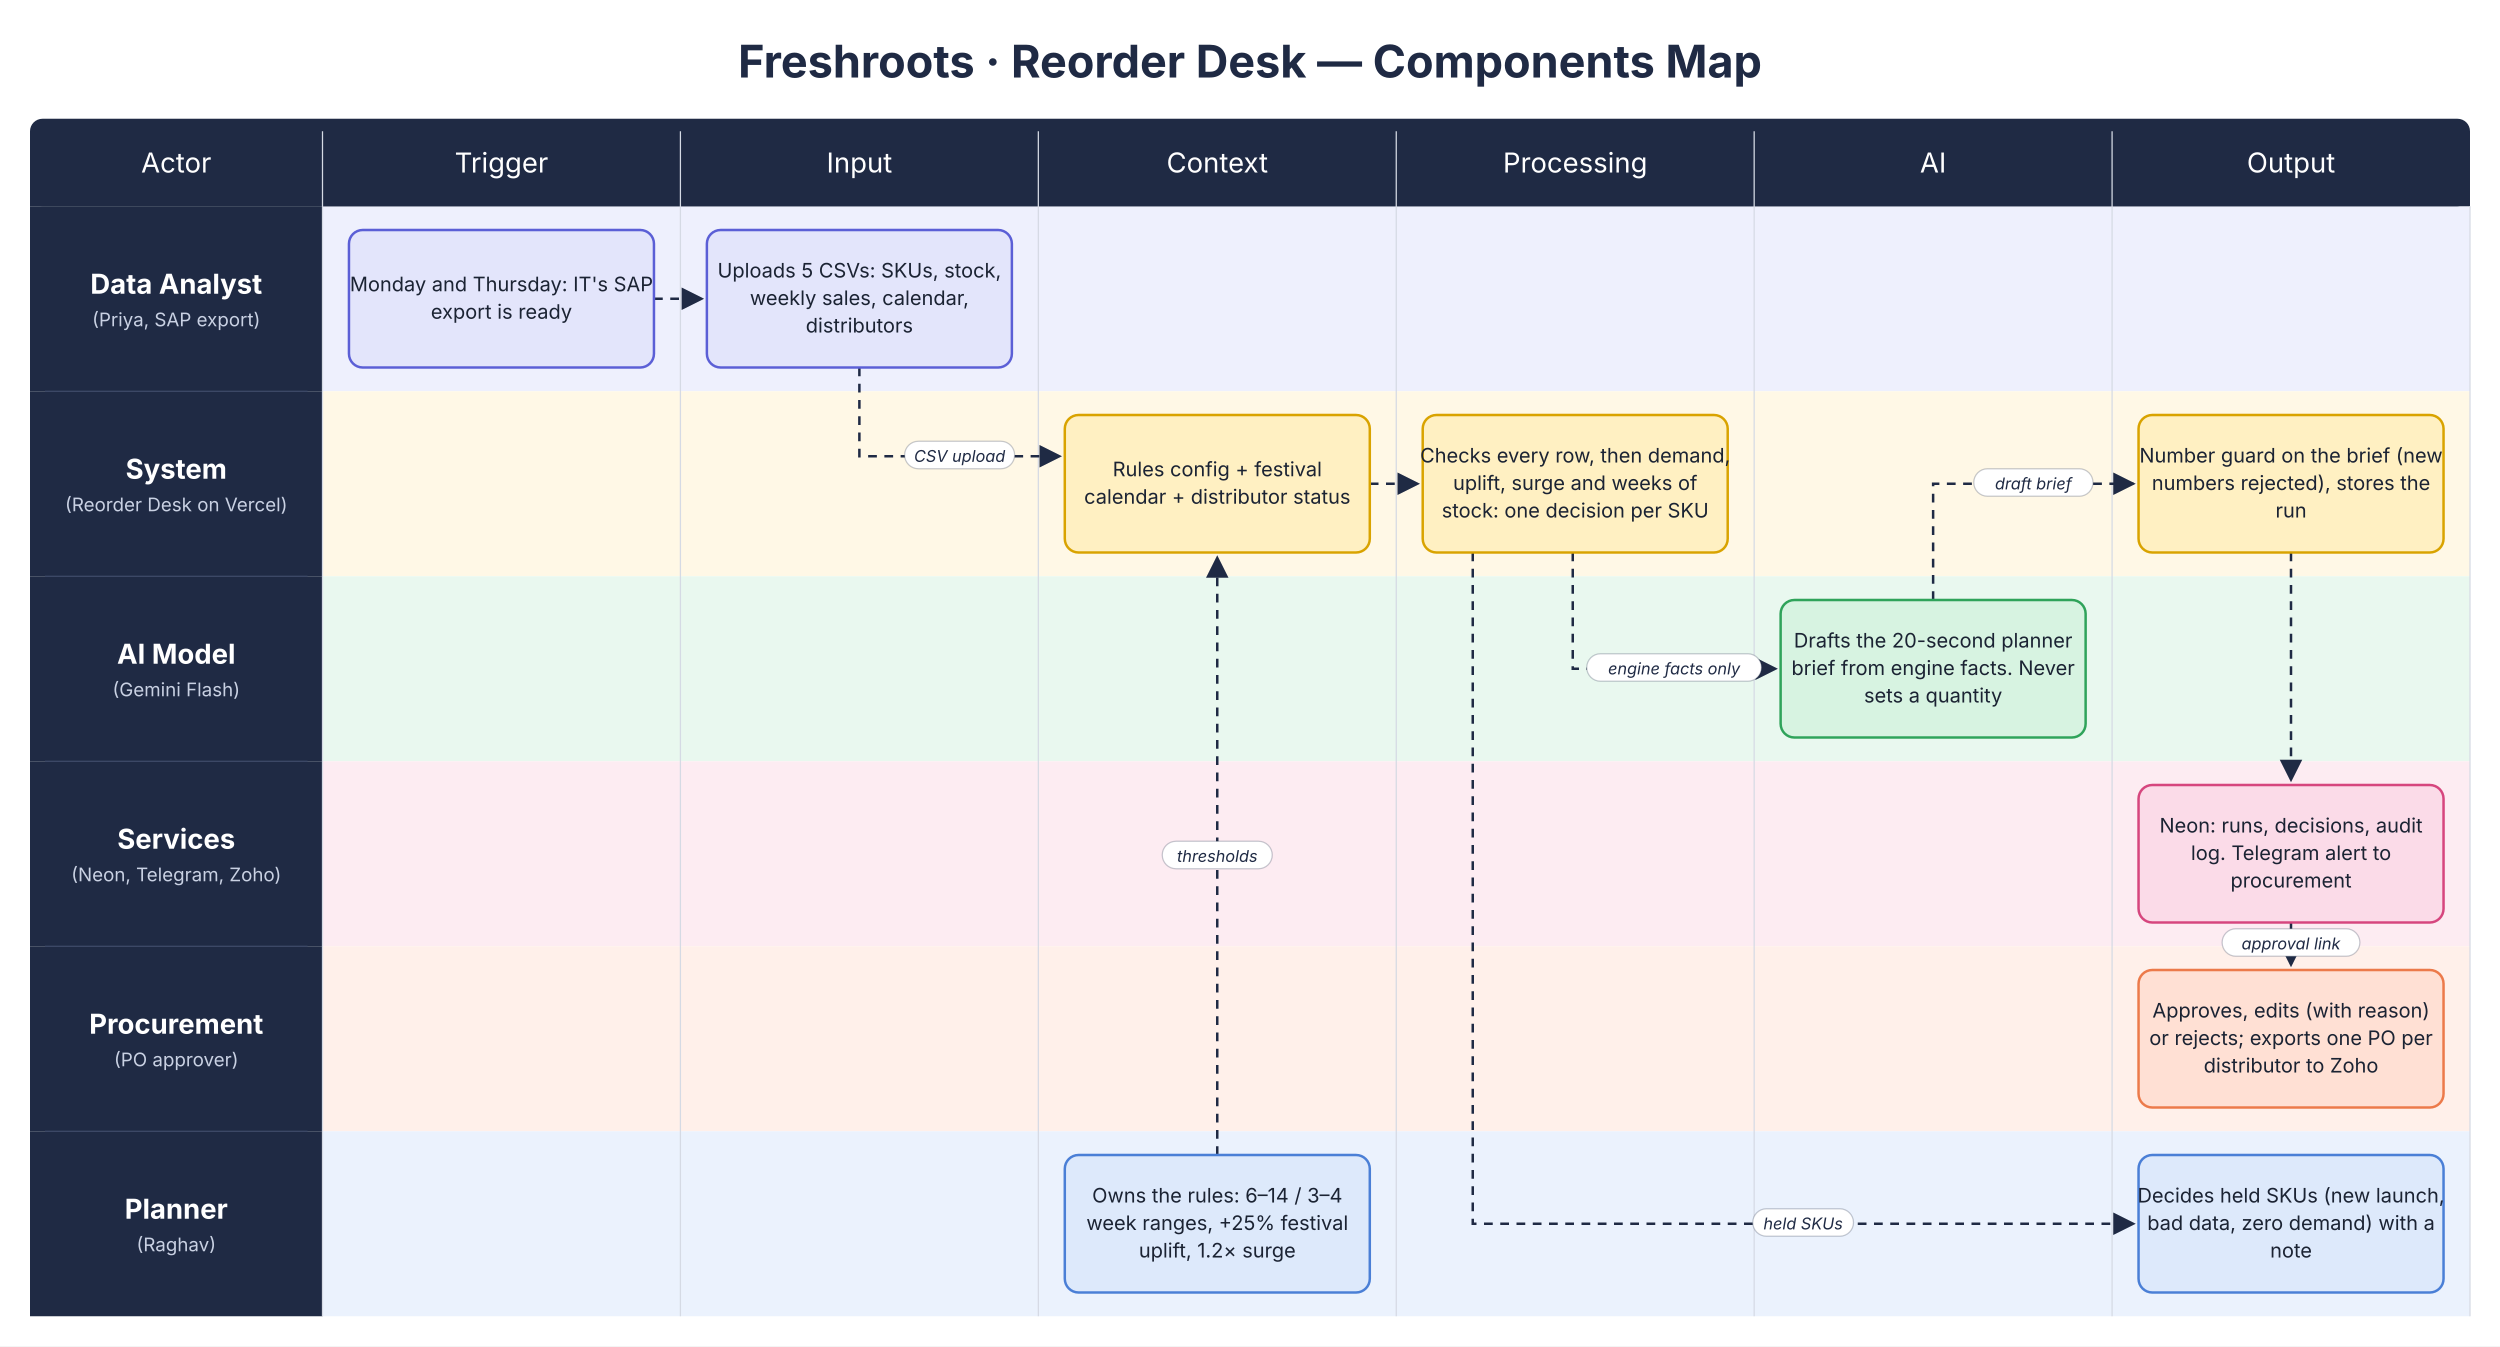
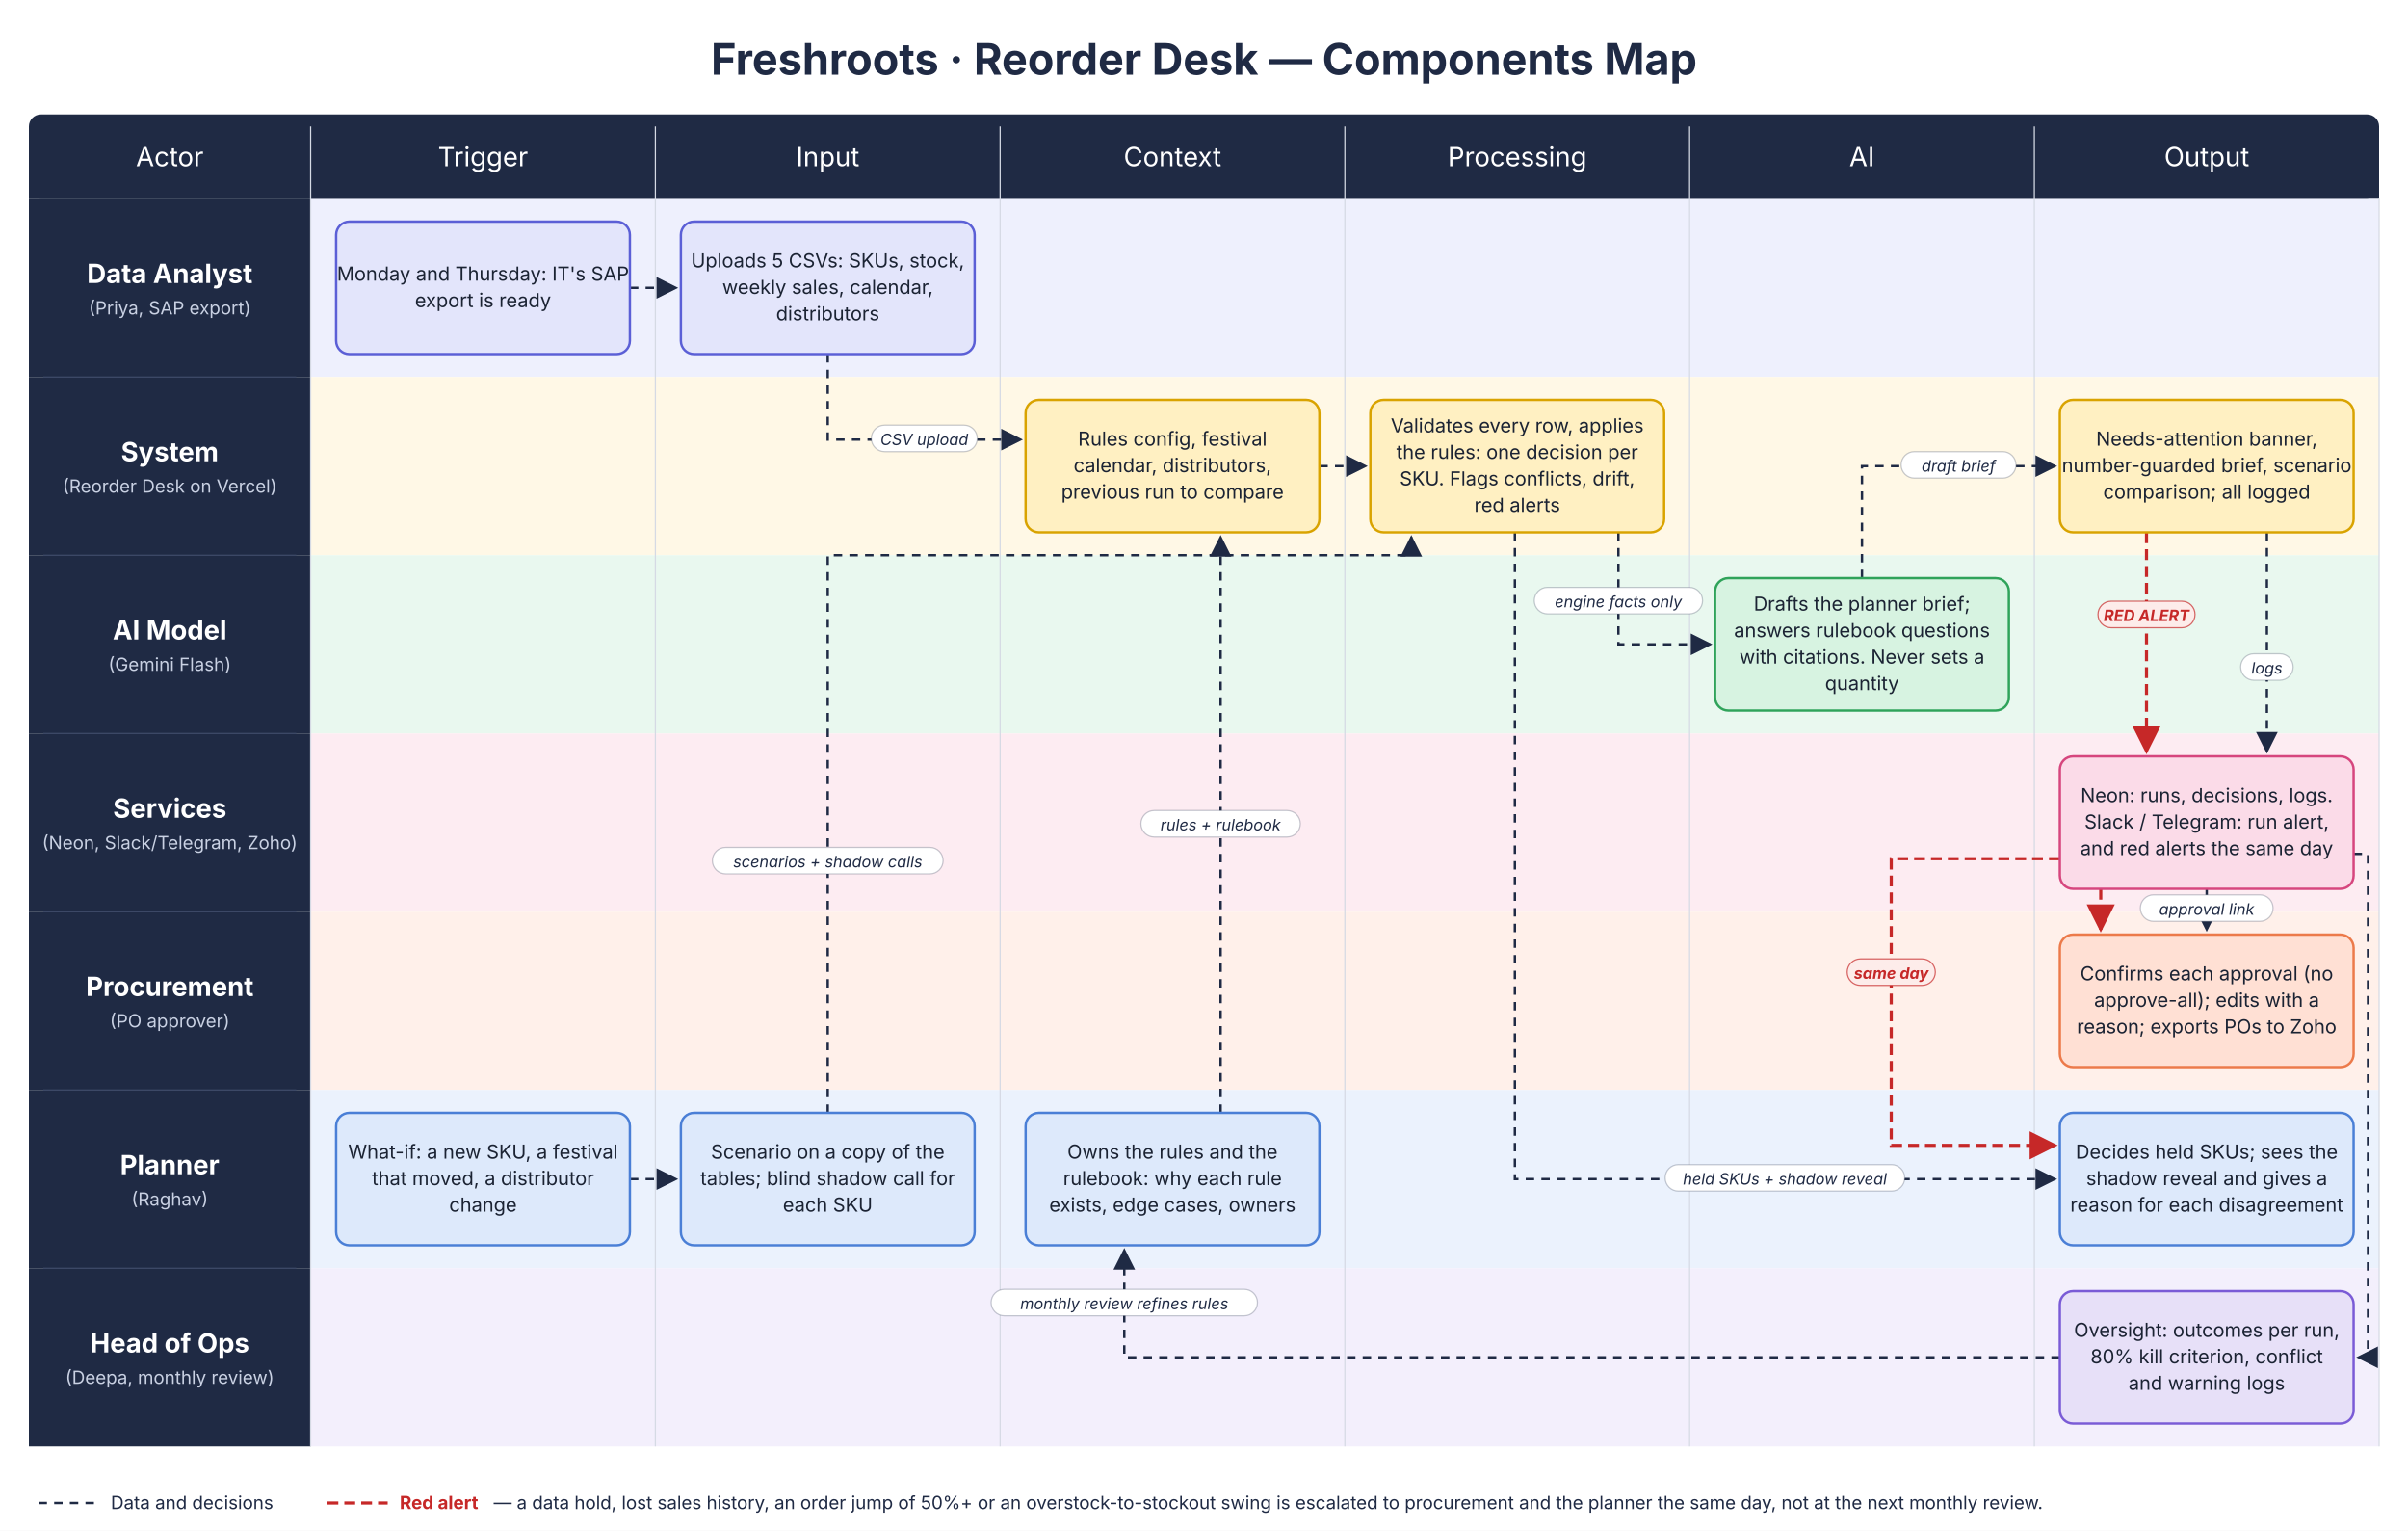
- <svg xmlns="http://www.w3.org/2000/svg" viewBox="0 0 2000 1077" width="2000" height="1077" font-family="Segoe UI, Inter, Helvetica, Arial, sans-serif">
+ <svg xmlns="http://www.w3.org/2000/svg" viewBox="0 0 2000 1271" width="2000" height="1271" font-family="Segoe UI, Inter, Helvetica, Arial, sans-serif">
  <defs>
    <marker id="head" viewBox="0 0 10 10" refX="9" refY="5" markerWidth="9" markerHeight="9" orient="auto-start-reverse">
      <path d="M0,0 L10,5 L0,10 z" fill="#1f2a44" />
    </marker>
+     <marker id="head-red" viewBox="0 0 10 10" refX="9" refY="5" markerWidth="9" markerHeight="9" orient="auto-start-reverse">
+       <path d="M0,0 L10,5 L0,10 z" fill="#c62828" />
+     </marker>
  </defs>
-   <rect width="2000" height="1077" fill="#ffffff" />
+   <rect width="2000" height="1271" fill="#ffffff" />
  <text x="1000.0" y="62" text-anchor="middle" font-size="36" font-weight="700" fill="#1f2a44">Freshroots · Reorder Desk — Components Map</text>
  <rect x="258" y="165" width="1718" height="148" fill="#eef0fd" />
  <rect x="24" y="165" width="234" height="148" fill="#1f2a44" />
  <text x="141.0" y="235.0" text-anchor="middle" font-size="22" font-weight="700" fill="#ffffff">Data Analyst</text>
  <text x="141.0" y="261.0" text-anchor="middle" font-size="15" fill="#c9d1e3">(Priya, SAP export)</text>
  <rect x="258" y="313" width="1718" height="148" fill="#fff8e6" />
  <rect x="24" y="313" width="234" height="148" fill="#1f2a44" />
  <text x="141.0" y="383.0" text-anchor="middle" font-size="22" font-weight="700" fill="#ffffff">System</text>
  <text x="141.0" y="409.0" text-anchor="middle" font-size="15" fill="#c9d1e3">(Reorder Desk on Vercel)</text>
  <line x1="36" x2="246" y1="313" y2="313" stroke="#3a4766" />
  <rect x="258" y="461" width="1718" height="148" fill="#e9f8ef" />
  <rect x="24" y="461" width="234" height="148" fill="#1f2a44" />
  <text x="141.0" y="531.0" text-anchor="middle" font-size="22" font-weight="700" fill="#ffffff">AI Model</text>
  <text x="141.0" y="557.0" text-anchor="middle" font-size="15" fill="#c9d1e3">(Gemini Flash)</text>
  <line x1="36" x2="246" y1="461" y2="461" stroke="#3a4766" />
  <rect x="258" y="609" width="1718" height="148" fill="#fdecf2" />
  <rect x="24" y="609" width="234" height="148" fill="#1f2a44" />
  <text x="141.0" y="679.0" text-anchor="middle" font-size="22" font-weight="700" fill="#ffffff">Services</text>
-   <text x="141.0" y="705.0" text-anchor="middle" font-size="15" fill="#c9d1e3">(Neon, Telegram, Zoho)</text>
+   <text x="141.0" y="705.0" text-anchor="middle" font-size="15" fill="#c9d1e3">(Neon, Slack/Telegram, Zoho)</text>
  <line x1="36" x2="246" y1="609" y2="609" stroke="#3a4766" />
  <rect x="258" y="757" width="1718" height="148" fill="#fff0ea" />
  <rect x="24" y="757" width="234" height="148" fill="#1f2a44" />
  <text x="141.0" y="827.0" text-anchor="middle" font-size="22" font-weight="700" fill="#ffffff">Procurement</text>
  <text x="141.0" y="853.0" text-anchor="middle" font-size="15" fill="#c9d1e3">(PO approver)</text>
  <line x1="36" x2="246" y1="757" y2="757" stroke="#3a4766" />
  <rect x="258" y="905" width="1718" height="148" fill="#ebf2fd" />
  <rect x="24" y="905" width="234" height="148" fill="#1f2a44" />
  <text x="141.0" y="975.0" text-anchor="middle" font-size="22" font-weight="700" fill="#ffffff">Planner</text>
  <text x="141.0" y="1001.0" text-anchor="middle" font-size="15" fill="#c9d1e3">(Raghav)</text>
  <line x1="36" x2="246" y1="905" y2="905" stroke="#3a4766" />
+   <rect x="258" y="1053" width="1718" height="148" fill="#f3effc" />
+   <rect x="24" y="1053" width="234" height="148" fill="#1f2a44" />
+   <text x="141.0" y="1123.0" text-anchor="middle" font-size="22" font-weight="700" fill="#ffffff">Head of Ops</text>
+   <text x="141.0" y="1149.0" text-anchor="middle" font-size="15" fill="#c9d1e3">(Deepa, monthly review)</text>
+   <line x1="36" x2="246" y1="1053" y2="1053" stroke="#3a4766" />
  <rect x="24" y="95" width="1952" height="70" rx="10" fill="#1f2a44" />
  <rect x="24" y="153" width="1952" height="12" fill="#1f2a44" />
  <text x="141.0" y="138" text-anchor="middle" font-size="22" fill="#ffffff">Actor</text>
  <text x="401.167" y="138" text-anchor="middle" font-size="22" fill="#ffffff">Trigger</text>
-   <line x1="258.0" x2="258.0" y1="105" y2="1053" stroke="#d5dae4" stroke-width="1" />
+   <line x1="258.0" x2="258.0" y1="105" y2="1201" stroke="#d5dae4" stroke-width="1" />
  <text x="687.5" y="138" text-anchor="middle" font-size="22" fill="#ffffff">Input</text>
-   <line x1="544.333" x2="544.333" y1="105" y2="1053" stroke="#d5dae4" stroke-width="1" />
+   <line x1="544.333" x2="544.333" y1="105" y2="1201" stroke="#d5dae4" stroke-width="1" />
  <text x="973.833" y="138" text-anchor="middle" font-size="22" fill="#ffffff">Context</text>
-   <line x1="830.667" x2="830.667" y1="105" y2="1053" stroke="#d5dae4" stroke-width="1" />
+   <line x1="830.667" x2="830.667" y1="105" y2="1201" stroke="#d5dae4" stroke-width="1" />
  <text x="1260.167" y="138" text-anchor="middle" font-size="22" fill="#ffffff">Processing</text>
-   <line x1="1117.0" x2="1117.0" y1="105" y2="1053" stroke="#d5dae4" stroke-width="1" />
+   <line x1="1117.0" x2="1117.0" y1="105" y2="1201" stroke="#d5dae4" stroke-width="1" />
  <text x="1546.5" y="138" text-anchor="middle" font-size="22" fill="#ffffff">AI</text>
-   <line x1="1403.333" x2="1403.333" y1="105" y2="1053" stroke="#d5dae4" stroke-width="1" />
+   <line x1="1403.333" x2="1403.333" y1="105" y2="1201" stroke="#d5dae4" stroke-width="1" />
  <text x="1832.833" y="138" text-anchor="middle" font-size="22" fill="#ffffff">Output</text>
-   <line x1="1689.667" x2="1689.667" y1="105" y2="1053" stroke="#d5dae4" stroke-width="1" />
-   <line x1="1976" x2="1976" y1="165" y2="1053" stroke="#d5dae4" />
+   <line x1="1689.667" x2="1689.667" y1="105" y2="1201" stroke="#d5dae4" stroke-width="1" />
+   <line x1="1976" x2="1976" y1="165" y2="1201" stroke="#d5dae4" />
  <path d="M523.2,239.0 L561.5,239.0" fill="none" stroke="#1f2a44" stroke-width="2" stroke-dasharray="7 6" marker-end="url(#head)" />
  <path d="M687.5,294.0 L687.5,365.0 L847.8,365.0" fill="none" stroke="#1f2a44" stroke-width="2" stroke-dasharray="7 6" marker-end="url(#head)" />
  <rect x="723.7" y="353.0" width="88.0" height="22" rx="11" fill="#ffffff" stroke="#1f2a44" stroke-opacity=".25" />
-   <text x="767.7" y="369.5" text-anchor="middle" font-size="13" font-style="italic" fill="#1f2a44">CSV upload</text>
-   <path d="M973.8,924.0 L973.8,446.0" fill="none" stroke="#1f2a44" stroke-width="2" stroke-dasharray="7 6" marker-end="url(#head)" />
-   <rect x="929.8" y="673.0" width="88.0" height="22" rx="11" fill="#ffffff" stroke="#1f2a44" stroke-opacity=".25" />
-   <text x="973.8" y="689.5" text-anchor="middle" font-size="13" font-style="italic" fill="#1f2a44">thresholds</text>
+   <text x="767.7" y="369.5" text-anchor="middle" font-size="13" font-style="italic" font-weight="400" fill="#1f2a44">CSV upload</text>
  <path d="M1095.8,387.0 L1134.2,387.0" fill="none" stroke="#1f2a44" stroke-width="2" stroke-dasharray="7 6" marker-end="url(#head)" />
-   <path d="M1258.2,442.0 L1258.2,535.0 L1420.5,535.0" fill="none" stroke="#1f2a44" stroke-width="2" stroke-dasharray="7 6" marker-end="url(#head)" />
-   <rect x="1269.4" y="523.0" width="139.8" height="22" rx="11" fill="#ffffff" stroke="#1f2a44" stroke-opacity=".25" />
-   <text x="1339.3" y="539.5" text-anchor="middle" font-size="13" font-style="italic" fill="#1f2a44">engine facts only</text>
+   <path d="M523.2,979.0 L561.5,979.0" fill="none" stroke="#1f2a44" stroke-width="2" stroke-dasharray="7 6" marker-end="url(#head)" />
+   <path d="M687.5,924.0 L687.5,461.0 L1172.2,461.0 L1172.2,446.0" fill="none" stroke="#1f2a44" stroke-width="2" stroke-dasharray="7 6" marker-end="url(#head)" />
+   <rect x="591.7" y="703.6" width="191.6" height="22" rx="11" fill="#ffffff" stroke="#1f2a44" stroke-opacity=".25" />
+   <text x="687.5" y="720.1" text-anchor="middle" font-size="13" font-style="italic" font-weight="400" fill="#1f2a44">scenarios + shadow calls</text>
+   <path d="M1013.8,924.0 L1013.8,446.0" fill="none" stroke="#1f2a44" stroke-width="2" stroke-dasharray="7 6" marker-end="url(#head)" />
+   <rect x="947.6" y="673.0" width="132.4" height="22" rx="11" fill="#ffffff" stroke="#1f2a44" stroke-opacity=".25" />
+   <text x="1013.8" y="689.5" text-anchor="middle" font-size="13" font-style="italic" font-weight="400" fill="#1f2a44">rules + rulebook</text>
+   <path d="M1344.2,442.0 L1344.2,535.0 L1420.5,535.0" fill="none" stroke="#1f2a44" stroke-width="2" stroke-dasharray="7 6" marker-end="url(#head)" />
+   <rect x="1274.3" y="487.7" width="139.8" height="22" rx="11" fill="#ffffff" stroke="#1f2a44" stroke-opacity=".25" />
+   <text x="1344.2" y="504.2" text-anchor="middle" font-size="13" font-style="italic" font-weight="400" fill="#1f2a44">engine facts only</text>
  <path d="M1546.5,480.0 L1546.5,387.0 L1706.8,387.0" fill="none" stroke="#1f2a44" stroke-width="2" stroke-dasharray="7 6" marker-end="url(#head)" />
  <rect x="1579.0" y="375.0" width="95.4" height="22" rx="11" fill="#ffffff" stroke="#1f2a44" stroke-opacity=".25" />
-   <text x="1626.7" y="391.5" text-anchor="middle" font-size="13" font-style="italic" fill="#1f2a44">draft brief</text>
-   <path d="M1832.8,442.0 L1832.8,624.0" fill="none" stroke="#1f2a44" stroke-width="2" stroke-dasharray="7 6" marker-end="url(#head)" />
+   <text x="1626.7" y="391.5" text-anchor="middle" font-size="13" font-style="italic" font-weight="400" fill="#1f2a44">draft brief</text>
+   <path d="M1258.2,442.0 L1258.2,979.0 L1706.8,979.0" fill="none" stroke="#1f2a44" stroke-width="2" stroke-dasharray="7 6" marker-end="url(#head)" />
+   <rect x="1383.0" y="967.0" width="199.0" height="22" rx="11" fill="#ffffff" stroke="#1f2a44" stroke-opacity=".25" />
+   <text x="1482.5" y="983.5" text-anchor="middle" font-size="13" font-style="italic" font-weight="400" fill="#1f2a44">held SKUs + shadow reveal</text>
+   <path d="M1882.8,442.0 L1882.8,624.0" fill="none" stroke="#1f2a44" stroke-width="2" stroke-dasharray="7 6" marker-end="url(#head)" />
+   <rect x="1861.0" y="542.8" width="43.6" height="22" rx="11" fill="#ffffff" stroke="#1f2a44" stroke-opacity=".25" />
+   <text x="1882.8" y="559.3" text-anchor="middle" font-size="13" font-style="italic" font-weight="400" fill="#1f2a44">logs</text>
+   <path d="M1782.8,442.0 L1782.8,624.0" fill="none" stroke="#c62828" stroke-width="2.6" stroke-dasharray="9 5" marker-end="url(#head-red)" />
+   <rect x="1742.5" y="499.2" width="80.6" height="22" rx="11" fill="#fdecea" stroke="#c62828" stroke-opacity=".7" />
+   <text x="1782.8" y="515.7" text-anchor="middle" font-size="13" font-style="italic" font-weight="700" fill="#c62828">RED ALERT</text>
  <path d="M1832.8,738.0 L1832.8,772.0" fill="none" stroke="#1f2a44" stroke-width="2" stroke-dasharray="7 6" marker-end="url(#head)" />
  <rect x="1777.7" y="743.0" width="110.2" height="22" rx="11" fill="#ffffff" stroke="#1f2a44" stroke-opacity=".25" />
-   <text x="1832.8" y="759.5" text-anchor="middle" font-size="13" font-style="italic" fill="#1f2a44">approval link</text>
-   <path d="M1178.2,442.0 L1178.2,979.0 L1706.8,979.0" fill="none" stroke="#1f2a44" stroke-width="2" stroke-dasharray="7 6" marker-end="url(#head)" />
-   <rect x="1402.2" y="967.0" width="80.6" height="22" rx="11" fill="#ffffff" stroke="#1f2a44" stroke-opacity=".25" />
-   <text x="1442.5" y="983.5" text-anchor="middle" font-size="13" font-style="italic" fill="#1f2a44">held SKUs</text>
+   <text x="1832.8" y="759.5" text-anchor="middle" font-size="13" font-style="italic" font-weight="400" fill="#1f2a44">approval link</text>
+   <path d="M1744.8,738.0 L1744.8,772.0" fill="none" stroke="#c62828" stroke-width="2.6" stroke-dasharray="9 5" marker-end="url(#head-red)" />
+   <path d="M1710.8,713.0 L1570.8,713.0 L1570.8,951.0 L1706.8,951.0" fill="none" stroke="#c62828" stroke-width="2.6" stroke-dasharray="9 5" marker-end="url(#head-red)" />
+   <rect x="1534.2" y="796.2" width="73.2" height="22" rx="11" fill="#fdecea" stroke="#c62828" stroke-opacity=".7" />
+   <text x="1570.8" y="812.7" text-anchor="middle" font-size="13" font-style="italic" font-weight="700" fill="#c62828">same day</text>
+   <path d="M1954.8,709.0 L1966.8,709.0 L1966.8,1127.0 L1958.8,1127.0" fill="none" stroke="#1f2a44" stroke-width="2" stroke-dasharray="7 6" marker-end="url(#head)" />
+   <path d="M1710.8,1127.0 L933.8,1127.0 L933.8,1038.0" fill="none" stroke="#1f2a44" stroke-width="2" stroke-dasharray="7 6" marker-end="url(#head)" />
+   <rect x="823.2" y="1070.5" width="221.2" height="22" rx="11" fill="#ffffff" stroke="#1f2a44" stroke-opacity=".25" />
+   <text x="933.8" y="1087.0" text-anchor="middle" font-size="13" font-style="italic" font-weight="400" fill="#1f2a44">monthly review refines rules</text>
  <rect x="279.167" y="184.0" width="244" height="110" rx="11" fill="#e3e5fb" stroke="#5b5fd6" stroke-width="2" />
  <text x="401.167" y="233.0" text-anchor="middle" font-size="16" fill="#1b2333">Monday and Thursday: IT's SAP</text>
  <text x="401.167" y="255.0" text-anchor="middle" font-size="16" fill="#1b2333">export is ready</text>
  <rect x="565.5" y="184.0" width="244" height="110" rx="11" fill="#e3e5fb" stroke="#5b5fd6" stroke-width="2" />
  <text x="687.5" y="222.0" text-anchor="middle" font-size="16" fill="#1b2333">Uploads 5 CSVs: SKUs, stock,</text>
  <text x="687.5" y="244.0" text-anchor="middle" font-size="16" fill="#1b2333">weekly sales, calendar,</text>
  <text x="687.5" y="266.0" text-anchor="middle" font-size="16" fill="#1b2333">distributors</text>
+   <rect x="851.833" y="332.0" width="244" height="110" rx="11" fill="#fff0c2" stroke="#d9a300" stroke-width="2" />
+   <text x="973.833" y="370.0" text-anchor="middle" font-size="16" fill="#1b2333">Rules config, festival</text>
+   <text x="973.833" y="392.0" text-anchor="middle" font-size="16" fill="#1b2333">calendar, distributors,</text>
+   <text x="973.833" y="414.0" text-anchor="middle" font-size="16" fill="#1b2333">previous run to compare</text>
+   <rect x="1138.167" y="332.0" width="244" height="110" rx="11" fill="#fff0c2" stroke="#d9a300" stroke-width="2" />
+   <text x="1260.167" y="359.0" text-anchor="middle" font-size="16" fill="#1b2333">Validates every row, applies</text>
+   <text x="1260.167" y="381.0" text-anchor="middle" font-size="16" fill="#1b2333">the rules: one decision per</text>
+   <text x="1260.167" y="403.0" text-anchor="middle" font-size="16" fill="#1b2333">SKU. Flags conflicts, drift,</text>
+   <text x="1260.167" y="425.0" text-anchor="middle" font-size="16" fill="#1b2333">red alerts</text>
+   <rect x="1710.833" y="332.0" width="244" height="110" rx="11" fill="#fff0c2" stroke="#d9a300" stroke-width="2" />
+   <text x="1832.833" y="370.0" text-anchor="middle" font-size="16" fill="#1b2333">Needs-attention banner,</text>
+   <text x="1832.833" y="392.0" text-anchor="middle" font-size="16" fill="#1b2333">number-guarded brief, scenario</text>
+   <text x="1832.833" y="414.0" text-anchor="middle" font-size="16" fill="#1b2333">comparison; all logged</text>
+   <rect x="1424.5" y="480.0" width="244" height="110" rx="11" fill="#d7f3e1" stroke="#2fa35a" stroke-width="2" />
+   <text x="1546.5" y="507.0" text-anchor="middle" font-size="16" fill="#1b2333">Drafts the planner brief;</text>
+   <text x="1546.5" y="529.0" text-anchor="middle" font-size="16" fill="#1b2333">answers rulebook questions</text>
+   <text x="1546.5" y="551.0" text-anchor="middle" font-size="16" fill="#1b2333">with citations. Never sets a</text>
+   <text x="1546.5" y="573.0" text-anchor="middle" font-size="16" fill="#1b2333">quantity</text>
+   <rect x="1710.833" y="628.0" width="244" height="110" rx="11" fill="#fbdbe8" stroke="#d6467e" stroke-width="2" />
+   <text x="1832.833" y="666.0" text-anchor="middle" font-size="16" fill="#1b2333">Neon: runs, decisions, logs.</text>
+   <text x="1832.833" y="688.0" text-anchor="middle" font-size="16" fill="#1b2333">Slack / Telegram: run alert,</text>
+   <text x="1832.833" y="710.0" text-anchor="middle" font-size="16" fill="#1b2333">and red alerts the same day</text>
+   <rect x="1710.833" y="776.0" width="244" height="110" rx="11" fill="#ffe0d4" stroke="#ec7a4a" stroke-width="2" />
+   <text x="1832.833" y="814.0" text-anchor="middle" font-size="16" fill="#1b2333">Confirms each approval (no</text>
+   <text x="1832.833" y="836.0" text-anchor="middle" font-size="16" fill="#1b2333">approve-all); edits with a</text>
+   <text x="1832.833" y="858.0" text-anchor="middle" font-size="16" fill="#1b2333">reason; exports POs to Zoho</text>
+   <rect x="279.167" y="924.0" width="244" height="110" rx="11" fill="#dde9fb" stroke="#4a7fd6" stroke-width="2" />
+   <text x="401.167" y="962.0" text-anchor="middle" font-size="16" fill="#1b2333">What-if: a new SKU, a festival</text>
+   <text x="401.167" y="984.0" text-anchor="middle" font-size="16" fill="#1b2333">that moved, a distributor</text>
+   <text x="401.167" y="1006.0" text-anchor="middle" font-size="16" fill="#1b2333">change</text>
+   <rect x="565.5" y="924.0" width="244" height="110" rx="11" fill="#dde9fb" stroke="#4a7fd6" stroke-width="2" />
+   <text x="687.5" y="962.0" text-anchor="middle" font-size="16" fill="#1b2333">Scenario on a copy of the</text>
+   <text x="687.5" y="984.0" text-anchor="middle" font-size="16" fill="#1b2333">tables; blind shadow call for</text>
+   <text x="687.5" y="1006.0" text-anchor="middle" font-size="16" fill="#1b2333">each SKU</text>
  <rect x="851.833" y="924.0" width="244" height="110" rx="11" fill="#dde9fb" stroke="#4a7fd6" stroke-width="2" />
-   <text x="973.833" y="962.0" text-anchor="middle" font-size="16" fill="#1b2333">Owns the rules: 6–14 / 3–4</text>
-   <text x="973.833" y="984.0" text-anchor="middle" font-size="16" fill="#1b2333">week ranges, +25% festival</text>
-   <text x="973.833" y="1006.0" text-anchor="middle" font-size="16" fill="#1b2333">uplift, 1.2× surge</text>
-   <rect x="851.833" y="332.0" width="244" height="110" rx="11" fill="#fff0c2" stroke="#d9a300" stroke-width="2" />
-   <text x="973.833" y="381.0" text-anchor="middle" font-size="16" fill="#1b2333">Rules config + festival</text>
-   <text x="973.833" y="403.0" text-anchor="middle" font-size="16" fill="#1b2333">calendar + distributor status</text>
-   <rect x="1138.167" y="332.0" width="244" height="110" rx="11" fill="#fff0c2" stroke="#d9a300" stroke-width="2" />
-   <text x="1260.167" y="370.0" text-anchor="middle" font-size="16" fill="#1b2333">Checks every row, then demand,</text>
-   <text x="1260.167" y="392.0" text-anchor="middle" font-size="16" fill="#1b2333">uplift, surge and weeks of</text>
-   <text x="1260.167" y="414.0" text-anchor="middle" font-size="16" fill="#1b2333">stock: one decision per SKU</text>
-   <rect x="1424.5" y="480.0" width="244" height="110" rx="11" fill="#d7f3e1" stroke="#2fa35a" stroke-width="2" />
-   <text x="1546.5" y="518.0" text-anchor="middle" font-size="16" fill="#1b2333">Drafts the 20-second planner</text>
-   <text x="1546.5" y="540.0" text-anchor="middle" font-size="16" fill="#1b2333">brief from engine facts. Never</text>
-   <text x="1546.5" y="562.0" text-anchor="middle" font-size="16" fill="#1b2333">sets a quantity</text>
-   <rect x="1710.833" y="332.0" width="244" height="110" rx="11" fill="#fff0c2" stroke="#d9a300" stroke-width="2" />
-   <text x="1832.833" y="370.0" text-anchor="middle" font-size="16" fill="#1b2333">Number guard on the brief (new</text>
-   <text x="1832.833" y="392.0" text-anchor="middle" font-size="16" fill="#1b2333">numbers rejected), stores the</text>
-   <text x="1832.833" y="414.0" text-anchor="middle" font-size="16" fill="#1b2333">run</text>
-   <rect x="1710.833" y="628.0" width="244" height="110" rx="11" fill="#fbdbe8" stroke="#d6467e" stroke-width="2" />
-   <text x="1832.833" y="666.0" text-anchor="middle" font-size="16" fill="#1b2333">Neon: runs, decisions, audit</text>
-   <text x="1832.833" y="688.0" text-anchor="middle" font-size="16" fill="#1b2333">log. Telegram alert to</text>
-   <text x="1832.833" y="710.0" text-anchor="middle" font-size="16" fill="#1b2333">procurement</text>
-   <rect x="1710.833" y="776.0" width="244" height="110" rx="11" fill="#ffe0d4" stroke="#ec7a4a" stroke-width="2" />
-   <text x="1832.833" y="814.0" text-anchor="middle" font-size="16" fill="#1b2333">Approves, edits (with reason)</text>
-   <text x="1832.833" y="836.0" text-anchor="middle" font-size="16" fill="#1b2333">or rejects; exports one PO per</text>
-   <text x="1832.833" y="858.0" text-anchor="middle" font-size="16" fill="#1b2333">distributor to Zoho</text>
+   <text x="973.833" y="962.0" text-anchor="middle" font-size="16" fill="#1b2333">Owns the rules and the</text>
+   <text x="973.833" y="984.0" text-anchor="middle" font-size="16" fill="#1b2333">rulebook: why each rule</text>
+   <text x="973.833" y="1006.0" text-anchor="middle" font-size="16" fill="#1b2333">exists, edge cases, owners</text>
  <rect x="1710.833" y="924.0" width="244" height="110" rx="11" fill="#dde9fb" stroke="#4a7fd6" stroke-width="2" />
-   <text x="1832.833" y="962.0" text-anchor="middle" font-size="16" fill="#1b2333">Decides held SKUs (new launch,</text>
-   <text x="1832.833" y="984.0" text-anchor="middle" font-size="16" fill="#1b2333">bad data, zero demand) with a</text>
-   <text x="1832.833" y="1006.0" text-anchor="middle" font-size="16" fill="#1b2333">note</text>
+   <text x="1832.833" y="962.0" text-anchor="middle" font-size="16" fill="#1b2333">Decides held SKUs; sees the</text>
+   <text x="1832.833" y="984.0" text-anchor="middle" font-size="16" fill="#1b2333">shadow reveal and gives a</text>
+   <text x="1832.833" y="1006.0" text-anchor="middle" font-size="16" fill="#1b2333">reason for each disagreement</text>
+   <rect x="1710.833" y="1072.0" width="244" height="110" rx="11" fill="#e7e0f8" stroke="#7a5bd6" stroke-width="2" />
+   <text x="1832.833" y="1110.0" text-anchor="middle" font-size="16" fill="#1b2333">Oversight: outcomes per run,</text>
+   <text x="1832.833" y="1132.0" text-anchor="middle" font-size="16" fill="#1b2333">80% kill criterion, conflict</text>
+   <text x="1832.833" y="1154.0" text-anchor="middle" font-size="16" fill="#1b2333">and warning logs</text>
+   <line x1="32" x2="82" y1="1248.0" y2="1248.0" stroke="#1f2a44" stroke-width="2" stroke-dasharray="7 6" />
+   <text x="92" y="1253.0" font-size="15" fill="#1f2a44">Data and decisions</text>
+   <line x1="272" x2="322" y1="1248.0" y2="1248.0" stroke="#c62828" stroke-width="2.6" stroke-dasharray="9 5" />
+   <text x="332" y="1253.0" font-size="15" fill="#c62828" font-weight="700">Red alert</text>
+   <text x="410" y="1253.0" font-size="15" fill="#1f2a44">— a data hold, lost sales history, an order jump of 50%+ or an overstock-to-stockout swing is escalated to procurement and the planner the same day, not at the next monthly review.</text>
</svg>
